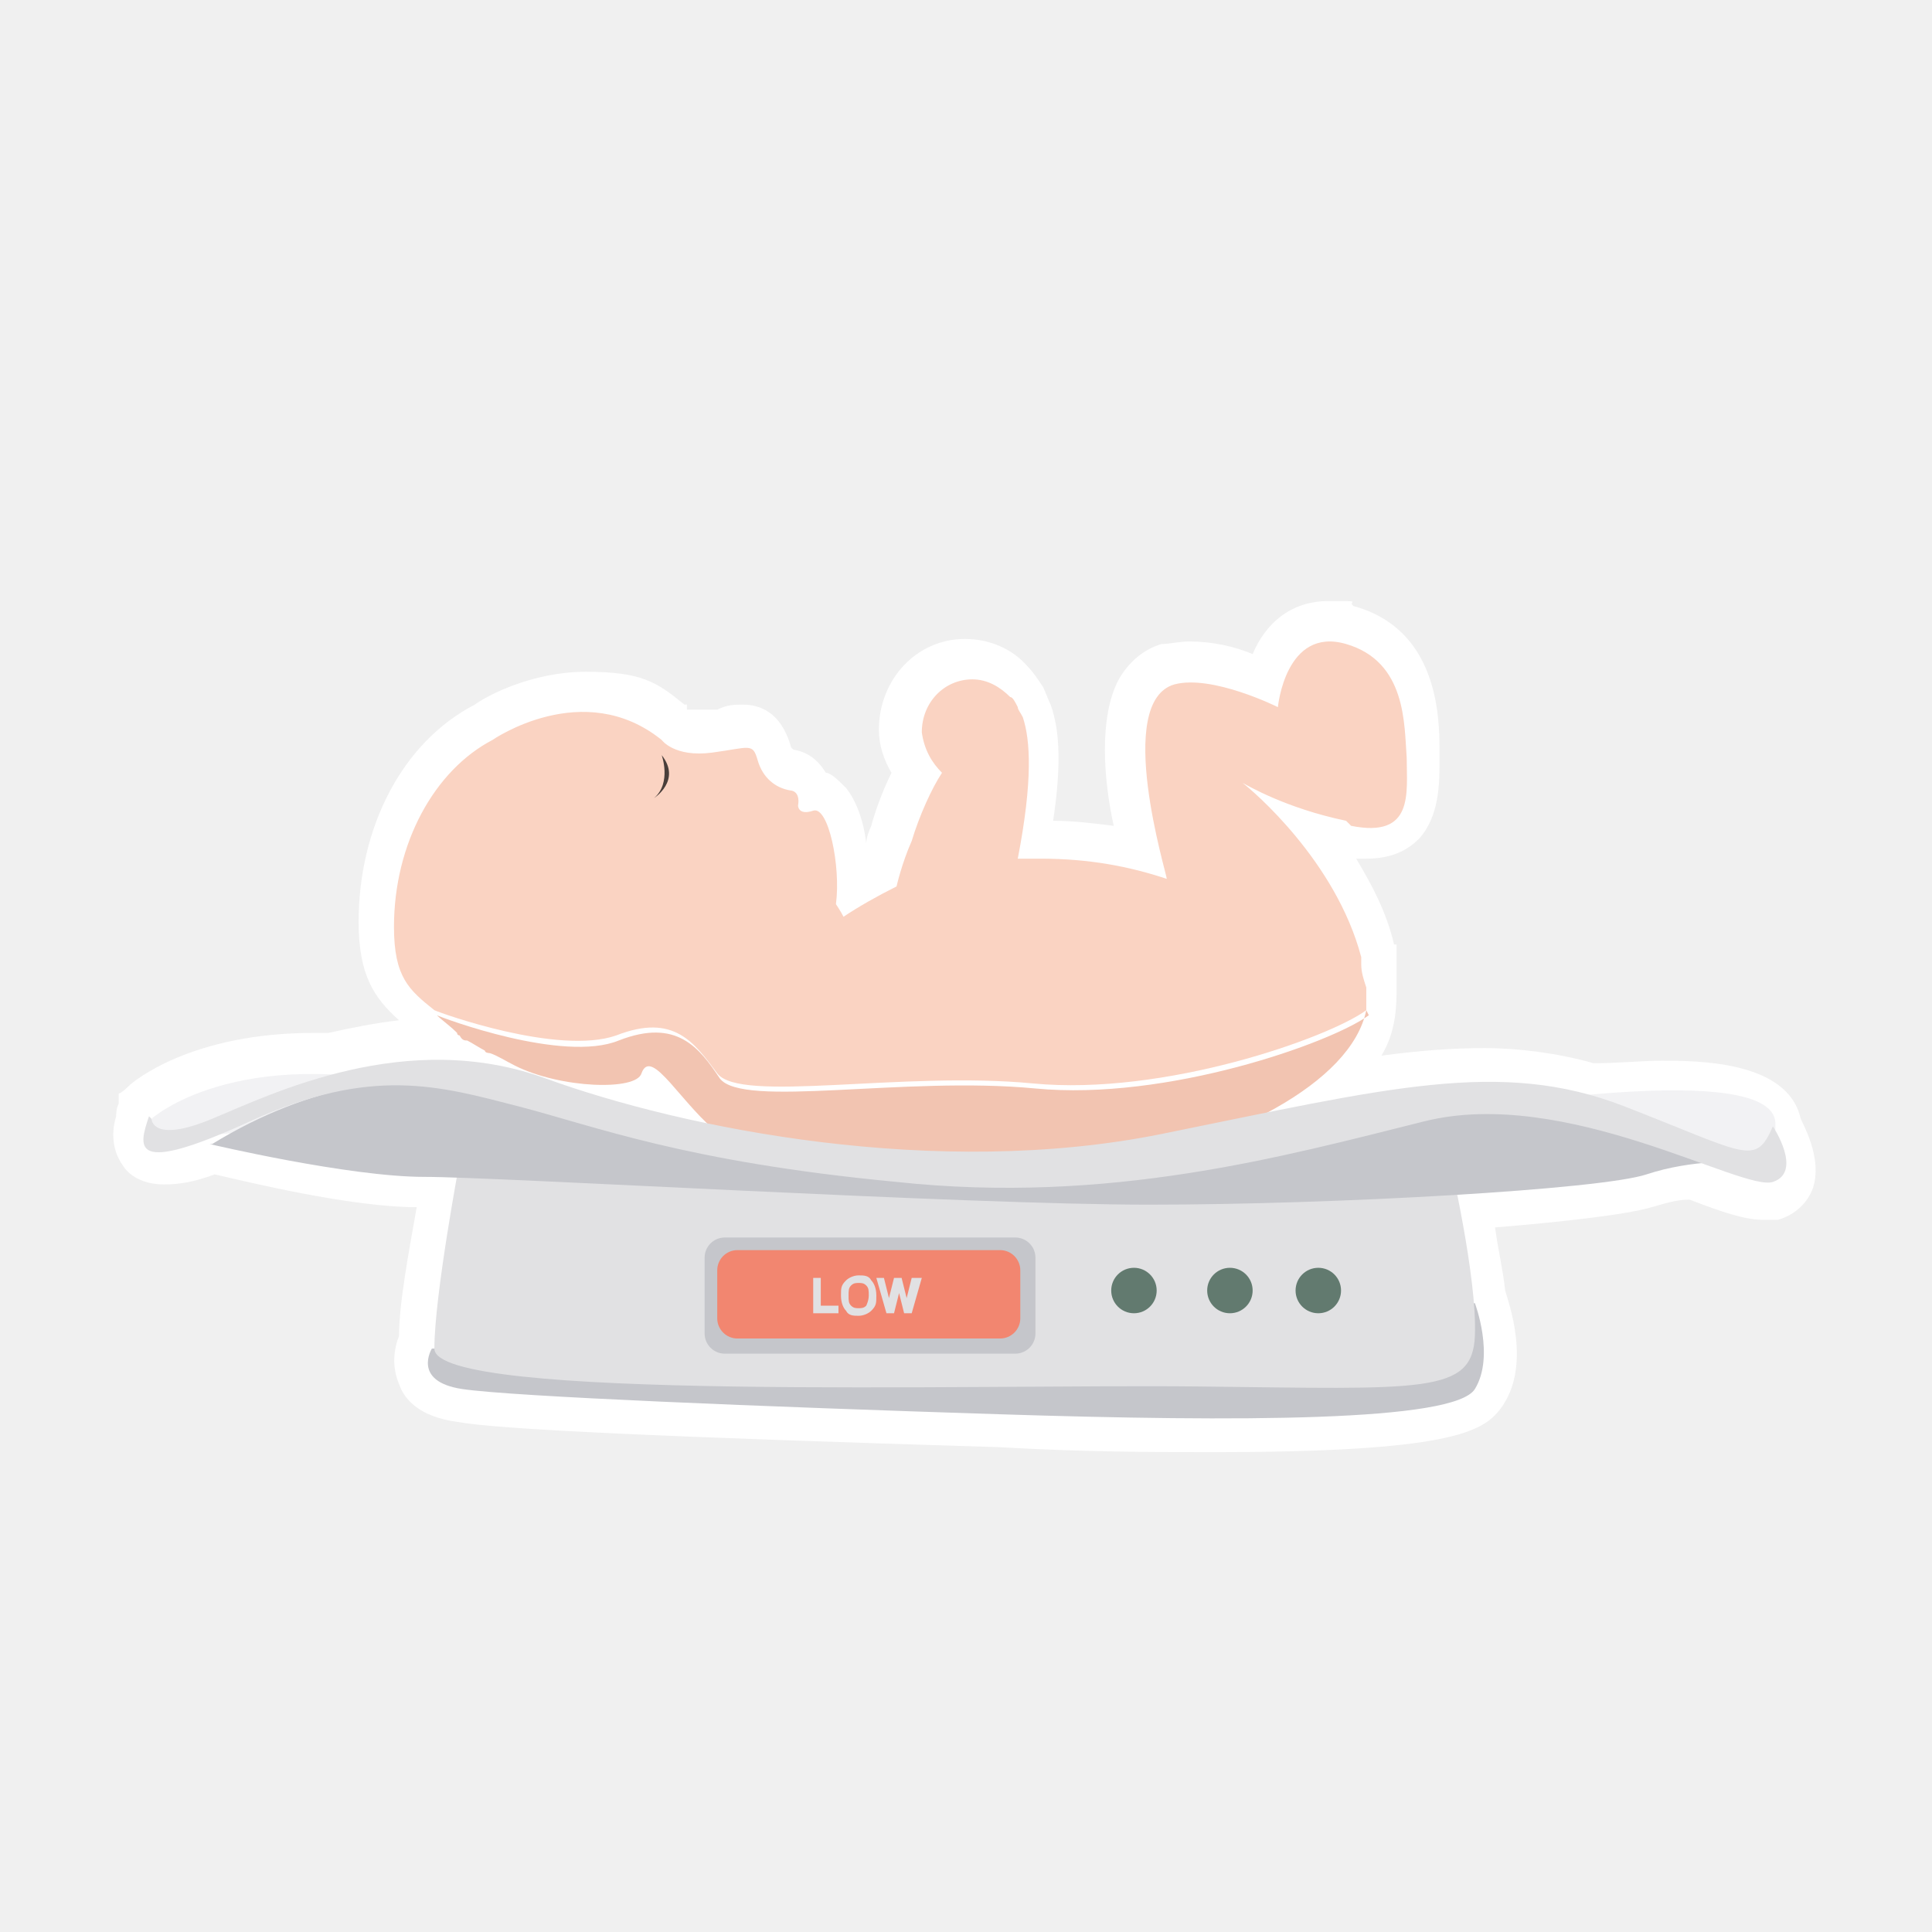
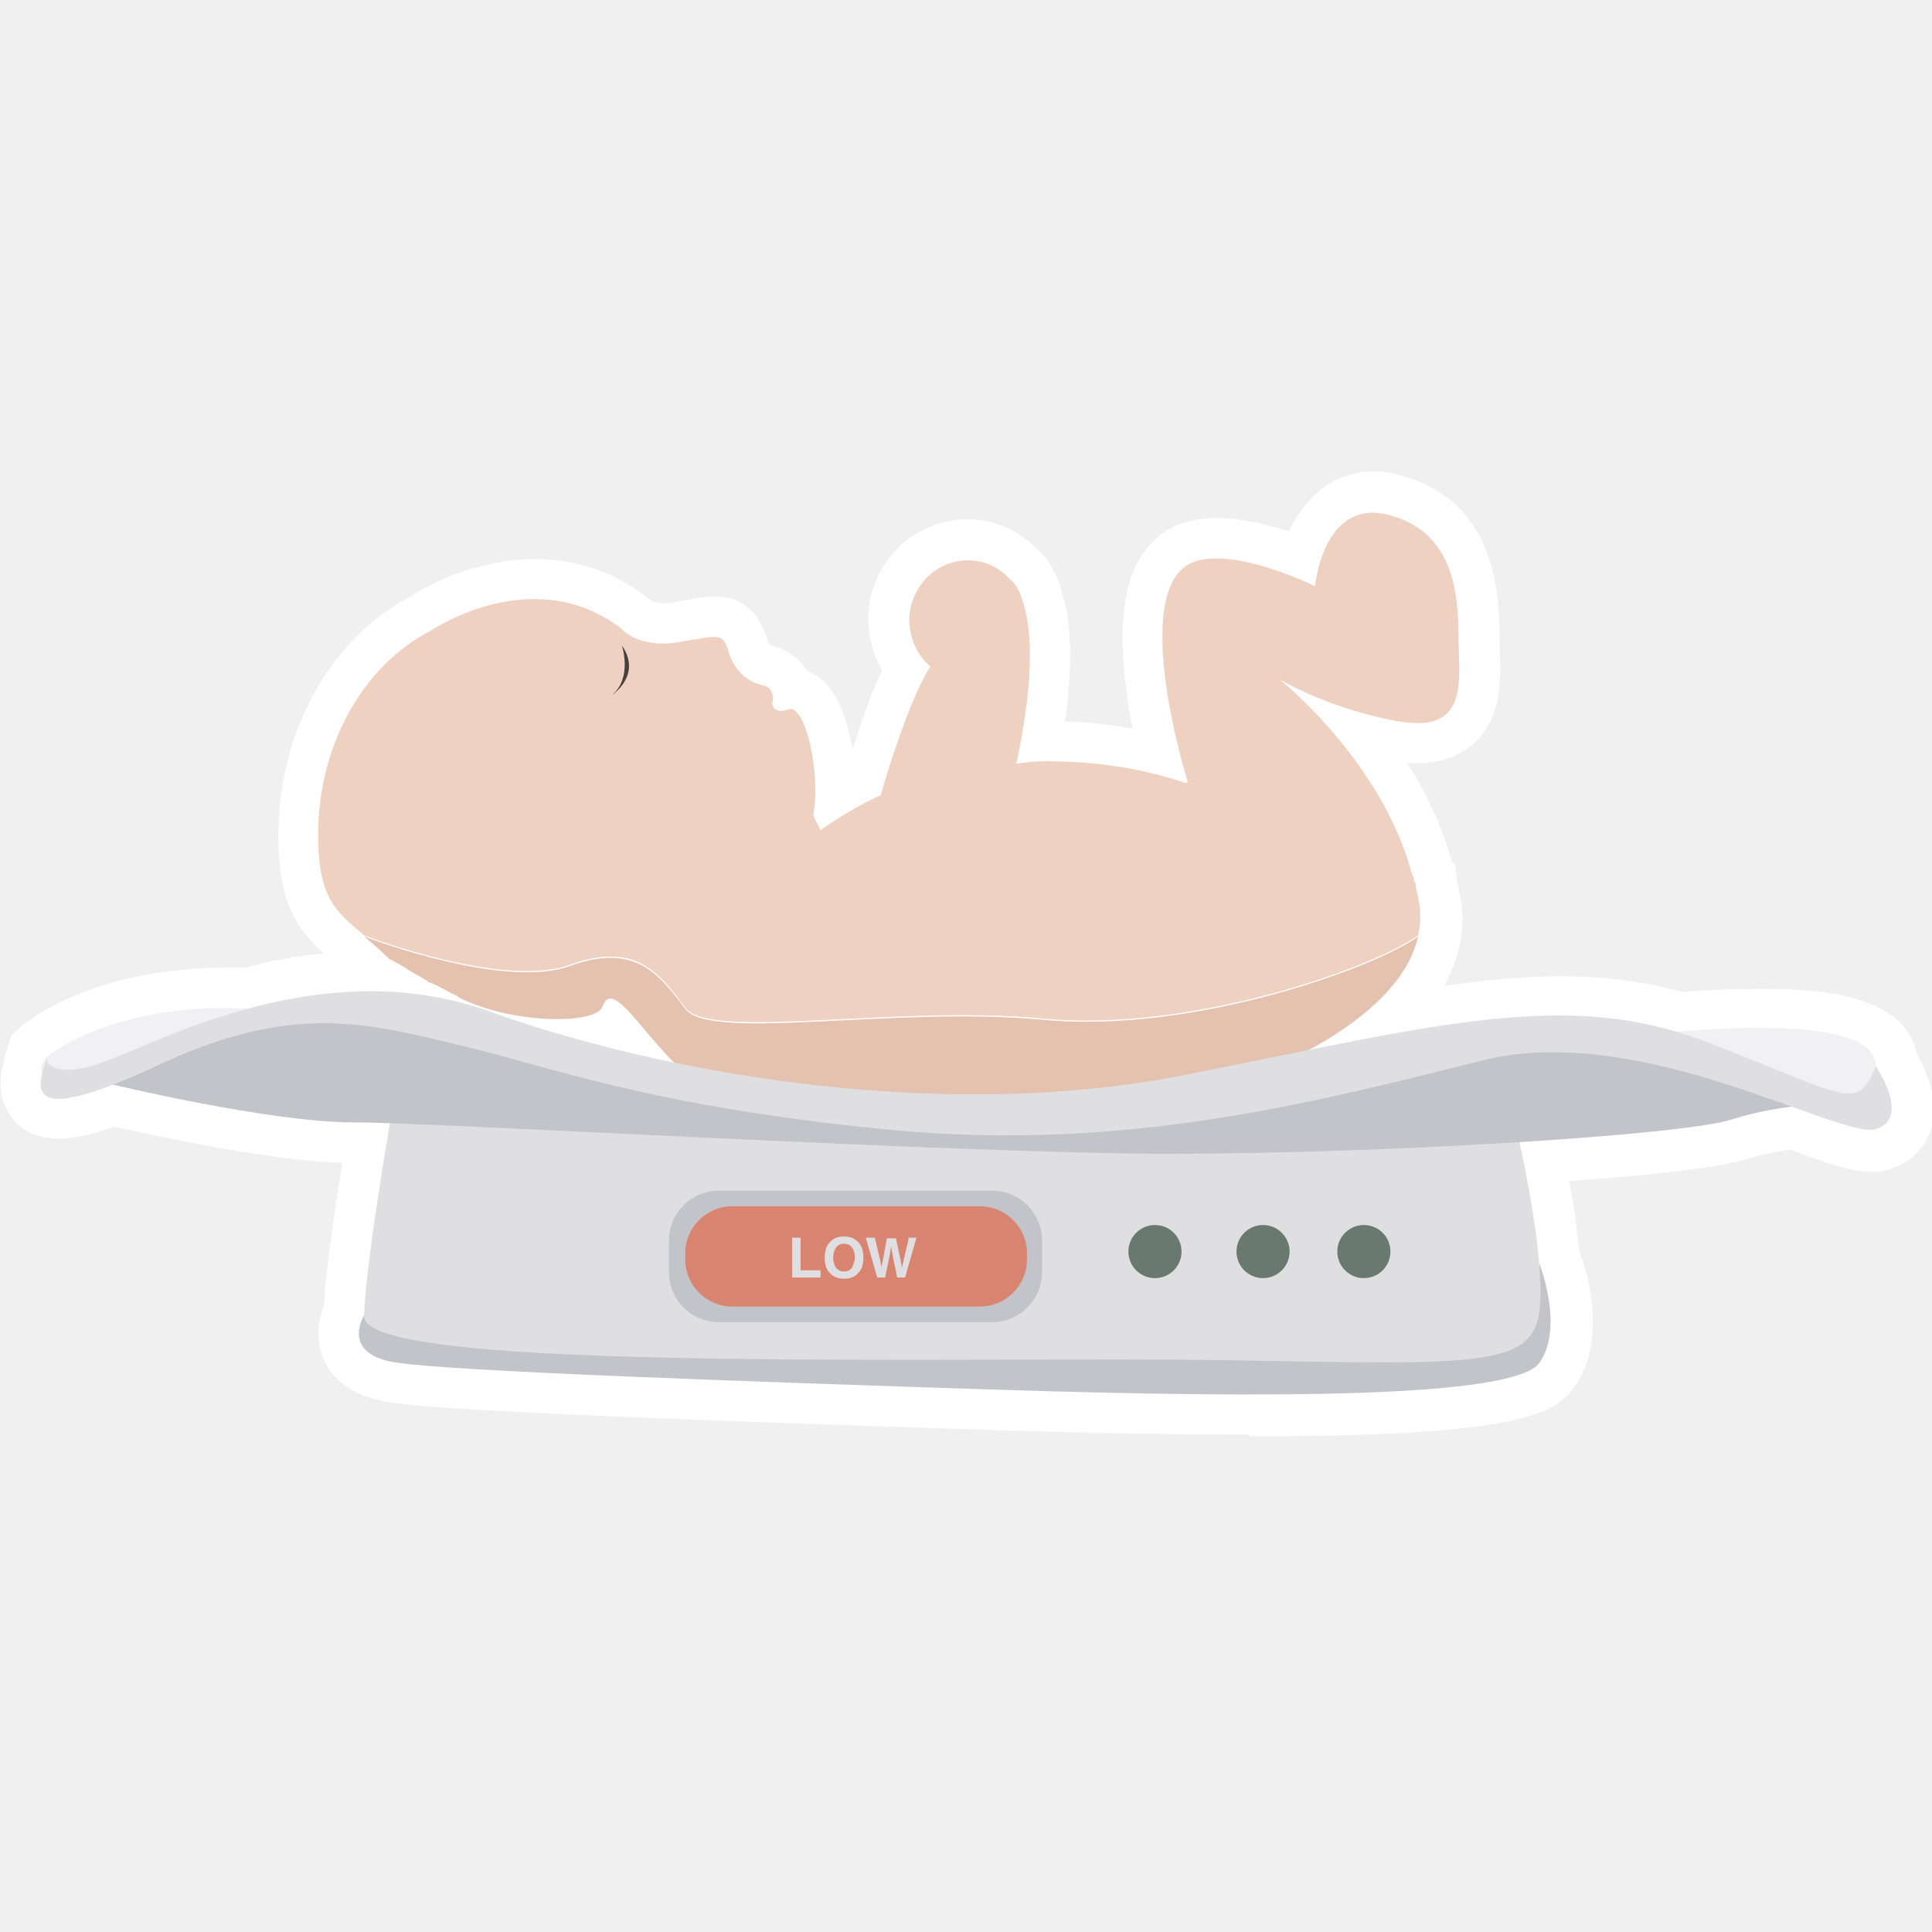
- <svg xmlns="http://www.w3.org/2000/svg" id="Livello_1" data-name="Livello 1" version="1.1" viewBox="0 0 76.5 76.5">
+ <svg xmlns="http://www.w3.org/2000/svg" id="Complications" viewBox="0 0 32 32">
  <defs>
-     <style>
-       .cls-1 {
-         fill: #f2c4b1;
-       }
- 
-       .cls-1, .cls-2, .cls-3, .cls-4, .cls-5, .cls-6, .cls-7, .cls-8, .cls-9 {
-         stroke-width: 0px;
-       }
- 
-       .cls-2 {
-         fill: #e1e1e3;
-       }
- 
-       .cls-3 {
-         fill: #c5c6cb;
-       }
- 
-       .cls-4 {
-         fill: #493e3a;
-       }
- 
-       .cls-5 {
-         fill: #627a6f;
-       }
- 
-       .cls-6 {
-         fill: #fad3c2;
-       }
- 
-       .cls-7 {
-         fill: #f28670;
-       }
- 
-       .cls-8 {
-         fill: #f2f2f4;
-       }
- 
-       .cls-9 {
-         fill: #fff;
-       }
-     </style>
+     <style>.cls-1{fill:#d88470;}.cls-1,.cls-2,.cls-3,.cls-4,.cls-5,.cls-6,.cls-7,.cls-8,.cls-9,.cls-10{stroke-width:0px;}.cls-2{fill:none;}.cls-3{fill:#dfdfe1;}.cls-4{fill:#c3c4c9;}.cls-5{fill:#48403d;}.cls-6{fill:#eed1c0;}.cls-7{fill:#69796f;}.cls-8{fill:#f1f1f3;}.cls-9{fill:#fff;}.cls-10{fill:#e4c2af;}</style>
  </defs>
-   <path class="cls-9" d="M48.2,57.5c-2.4,0-5.2,0-8.7-.2-13.2-.4-19.8-.7-21.4-1-1.5-.2-2.1-.9-2.3-1.5-.3-.7-.2-1.4,0-1.9,0-1.3.4-3.4.7-5.1-2.6,0-6.7-1-8-1.3-.8.3-1.4.4-2,.4-.9,0-1.4-.4-1.6-.7-.6-.8-.4-1.7-.3-2,0-.1,0-.3.1-.5v-.4c.1,0,.4-.3.4-.3.2-.2,2.5-2.1,7.3-2.1s.4,0,.6,0c.9-.2,1.9-.4,2.8-.5-1-.9-1.6-1.8-1.6-3.9,0-3.7,1.7-7.1,4.6-8.6.4-.3,2.2-1.3,4.4-1.3s2.8.4,3.9,1.3h.1c0,.1,0,.2,0,.2,0,0,.2,0,.4,0s.2,0,.3,0h.5c.4-.2.7-.2,1-.2.7,0,1.5.3,1.9,1.6,0,.1.1.2.2.2.5.1.9.4,1.2.9.2,0,.5.3.8.6.4.5.7,1.3.8,2.2,0-.2.1-.5.2-.7.1-.4.4-1.3.8-2.1-.3-.5-.5-1.1-.5-1.7,0-2,1.5-3.6,3.4-3.6h0c1,0,1.9.4,2.5,1.1.2.2.4.5.6.8.1.2.2.5.3.7.4,1.1.4,2.6.1,4.6.8,0,1.6.1,2.4.2-.4-1.8-.6-4.3.2-5.8.4-.7,1-1.2,1.7-1.4.3,0,.7-.1,1.1-.1.9,0,1.8.2,2.5.5.5-1.2,1.5-2.1,3-2.1s.7,0,1,.2c3.3.9,3.4,4.3,3.4,5.7v.4c0,.9,0,2.2-.8,3.1-.4.4-1,.8-2.1.8s-.2,0-.4,0c.6,1,1.2,2.1,1.5,3.4,0,0,0,0,0,0h.1c0,.1,0,.6,0,.6,0,.1,0,.2,0,.4,0,.2,0,.4,0,.6,0,.8,0,1.8-.6,2.8,1.5-.2,2.8-.3,4.1-.3s2.9.2,4.3.6c1,0,1.9-.1,2.7-.1,1.4,0,5,0,5.5,2.3.3.6.8,1.7.5,2.7-.2.6-.7,1.1-1.4,1.3-.2,0-.4,0-.6,0h0c-.7,0-1.6-.3-2.9-.8-.6,0-1.1.2-1.5.3-1,.3-3.7.6-6.2.8.1.8.3,1.6.4,2.5.1.4,1.1,3-.2,4.7-.7.9-2,1.7-11.4,1.7Z" />
-   <g>
-     <path class="cls-6" d="M53.3,32.5c-2.4-.5-3.9-1.4-4.1-1.5.4.3,3.7,3.1,4.7,6.9,0,0,0,.1,0,.2s0,0,0,.1c0,.3.1.6.2.9,0,.3,0,.6,0,.9-1.5,1.1-8,3.4-13.2,2.9-5.2-.5-11.6.8-12.5-.4-.9-1.2-1.7-2.4-4-1.5-2.3.8-7-.9-7.2-1h0c-1-.8-1.6-1.3-1.6-3.3,0-3.3,1.6-6.2,3.9-7.4,0,0,3.6-2.5,6.7,0,0,0,.5.7,2,.5,1.5-.2,1.6-.4,1.8.3.2.7.7,1.1,1.3,1.2,0,0,.4,0,.3.6,0,0,0,.4.6.2.6-.2,1.1,2.2.9,3.7,0,0,.2.3.3.5h0c.6-.4,1.3-.8,2.1-1.2,0,0,.2-.9.6-1.8.3-1,.8-2.1,1.2-2.7-.4-.4-.7-.9-.8-1.6,0-1.2.9-2.1,2-2.1.6,0,1.1.3,1.5.7.1,0,.2.2.3.4,0,.1.1.2.2.4.3.9.4,2.5-.2,5.6t0,0c.3,0,.6,0,.9,0,1.9,0,3.5.3,5,.8,0,0,0,0,0,0,0-.2-2.1-7,.3-7.7,1.5-.4,4.1.9,4.1.9,0,0,.3-3.2,2.7-2.5,2.4.7,2.3,3.2,2.4,4.5,0,1.4.3,3.2-2.2,2.7Z" />
-     <path class="cls-1" d="M54.1,40c-1.2,5.8-19.1,9.6-25.5,5-1.6-1.2-2.8-3.6-3.2-2.5-.2.7-3.2.6-5-.3,0,0,0,0,0,0-.4-.2-.7-.4-1-.5,0,0,0,0,0,0,0,0-.2,0-.2-.1-.2-.1-.5-.3-.7-.4-.1,0-.2,0-.3-.2,0,0-.1,0-.1-.1h0c-.3-.3-.6-.5-.8-.7.2.1,5,1.9,7.2,1,2.3-.9,3.2.3,4,1.5.9,1.2,7.3-.1,12.5.4,5.2.5,11.7-1.8,13.2-2.9Z" />
-     <path class="cls-8" d="M6,44.3s3.3-3,11-1.2c7.6,1.8,20.5,4.7,32.7,2.3,12.2-2.4,20.6-3.1,20.6-.9s-1.2,1.3-4.4.6-20.4,2.5-20.4,2.5l-32.8-3.2s-8.1,1.4-6.6-.2Z" />
-     <path class="cls-3" d="M17.1,53.4s-.8,1.3,1.2,1.6,11.9.7,21.3,1,18,.3,18.8-1,0-3.4,0-3.4l-41.3,1.8Z" />
-     <path class="cls-2" d="M18.2,46s-1,5.3-1,7.4c0,2.1,21.4,1.4,30.3,1.5s10.8.3,10.9-2c.1-2.3-1-7-1-7H18.2Z" />
-     <path class="cls-3" d="M8.3,45.3s5.5,1.3,8.5,1.3,21.3,1.1,28.7,1.1,17.9-.6,19.7-1.2,3.7-.5,3.7-.5c0,0-8.4-4.6-15.9-1.4-7.5,3.2-24.3.6-27.3,0-3.1-.6-9.3-4.2-17.3.7Z" />
-     <path class="cls-2" d="M6,44.3s0,1,2.4,0,7.7-3.6,13.2-1.6c5.5,2,15.5,4,24.4,2.2s13.4-3,18.3-1.1,5.2,2.4,5.9.8c0,0,1.2,1.8,0,2.2s-8.2-3.8-13.8-2.4-12.5,3.3-20.9,2.4c-8.4-.8-11.9-2.2-15-3s-5.8-1.6-10.6.6c-4.8,2.2-4.4,1-4-.2Z" />
-     <rect class="cls-3" x="32.1" y="44.7" width="4.6" height="13.1" rx=".8" ry=".8" transform="translate(85.7 16.9) rotate(90)" />
-     <rect class="cls-7" x="28.4" y="49.5" width="12" height="3.5" rx=".8" ry=".8" />
-     <circle class="cls-5" cx="44.9" cy="51.1" r=".9" />
-     <circle class="cls-5" cx="48.7" cy="51.1" r=".9" />
-     <circle class="cls-5" cx="52.2" cy="51.1" r=".9" />
-     <g>
-       <path class="cls-2" d="M32.2,50.6h.3v1.1h.7v.3h-1v-1.4Z" />
-       <path class="cls-2" d="M34,52.1c-.2,0-.4,0-.5-.2-.1-.1-.2-.3-.2-.6s0-.4.2-.6c.1-.1.3-.2.5-.2s.4,0,.5.2c.1.1.2.3.2.6s0,.4-.2.6c-.1.1-.3.2-.5.2ZM34.3,51.7c0,0,.1-.2.1-.4s0-.3-.1-.4-.2-.1-.3-.1-.2,0-.3.1-.1.2-.1.4,0,.3.1.4.2.1.3.1.2,0,.3-.1Z" />
-       <path class="cls-2" d="M36.2,50.6h.3l-.4,1.4h-.3l-.2-.8v-.3s0,.3,0,.3l-.2.8h-.3l-.4-1.4h.3l.2.8v.2s0-.2,0-.2l.2-.8h.3l.2.8v.2s0-.2,0-.2l.2-.8Z" />
-     </g>
-     <path class="cls-4" d="M26.2,29.9s.4,1.1-.3,1.7c0,0,1.1-.7.3-1.7Z" />
-   </g>
+   <rect class="cls-2" width="32" height="32" />
+   <path class="cls-9" d="M20.68,23.76c-1.14,0-2.48-.02-4.1-.07-6.22-.2-9.33-.34-10.11-.46-.69-.1-.98-.43-1.1-.7-.16-.35-.09-.68-.01-.88.04-.63.19-1.63.31-2.39-1.25-.04-3.16-.46-3.78-.6-.39.14-.68.2-.92.2-.42,0-.65-.19-.77-.34-.28-.36-.18-.79-.14-.93.01-.06.04-.16.07-.26l.06-.18.14-.13c.11-.1,1.18-.99,3.42-.99.1,0,.2,0,.3,0,.44-.12.88-.2,1.31-.24-.46-.42-.73-.85-.75-1.85-.03-1.76.83-3.35,2.19-4.06.2-.13,1.03-.62,2.06-.62.68,0,1.3.21,1.84.62l.07.05.02.02s.08.04.2.04c.04,0,.09,0,.15-.01l.22-.04c.2-.04.34-.06.48-.06.31,0,.71.13.88.74.02.07.05.07.09.08.23.06.44.21.56.42.12.04.25.12.36.26.19.23.32.62.39,1.03.03-.1.07-.21.11-.33.06-.2.21-.61.38-.98-.14-.24-.22-.52-.23-.8-.02-.93.71-1.68,1.62-1.7h0c.46,0,.88.18,1.18.5.11.09.21.22.28.37.07.12.1.23.12.31.17.51.19,1.23.06,2.17.38.01.75.05,1.12.12-.17-.86-.3-2.04.08-2.75.18-.34.45-.57.8-.67.16-.05.33-.07.52-.07.4,0,.83.11,1.19.22.26-.55.72-.99,1.4-.99.16,0,.33.02.49.08,1.57.44,1.59,2.01,1.6,2.68v.21c.02.44.04,1.05-.37,1.48-.17.17-.47.38-.99.38-.05,0-.11,0-.17,0,.3.47.56,1.01.73,1.6,0,0,0,.02.01.03l.05.05.03.23c0,.06.02.11.03.17.02.09.03.17.05.27.04.38-.01.84-.29,1.34.69-.1,1.33-.16,1.94-.16.72,0,1.38.09,2.01.26.48-.04.92-.05,1.3-.05.67,0,2.37,0,2.58,1.08.16.28.39.8.22,1.28-.11.31-.35.53-.68.63-.09.03-.18.04-.28.04h0c-.33,0-.75-.14-1.36-.37-.28.04-.52.1-.73.16-.47.15-1.74.28-2.93.36.07.36.13.78.17,1.17.07.17.51,1.4-.08,2.24-.31.45-.93.82-5.37.82Z" />
+   <path class="cls-6" d="M23.11,11.94c-1.12-.22-1.83-.64-1.92-.69.19.15,1.73,1.46,2.2,3.24.02.03.03.05.03.08,0,.02,0,.03.02.05.02.15.06.28.08.43.01.15,0,.3-.03.44-.7.52-3.76,1.62-6.22,1.38-2.46-.23-5.5.37-5.92-.18-.42-.56-.81-1.11-1.91-.71-1.07.39-3.3-.44-3.41-.49h0c-.48-.4-.74-.62-.76-1.57-.03-1.57.76-2.91,1.86-3.47,0,0,1.69-1.16,3.16-.04,0,0,.26.33.93.23.68-.11.75-.18.85.16.1.32.31.5.6.56,0,0,.18.05.12.3,0,0,.02.18.27.09.27-.1.54,1.02.41,1.76,0,0,.07.14.12.24h0c.3-.21.61-.4,1-.58,0,0,.11-.41.27-.86.16-.47.37-1,.55-1.27-.21-.18-.34-.45-.35-.75,0-.55.42-1,.96-1.01.29,0,.54.12.71.32.05.03.1.1.14.18.03.05.05.12.07.18.14.42.21,1.19-.1,2.66t-.01.03c.15-.02.3-.04.43-.04.88-.01,1.67.12,2.38.36.01-.01.03-.01.03-.03-.04-.12-1.01-3.31.15-3.65.72-.2,1.96.42,1.96.42,0,0,.14-1.5,1.26-1.17,1.14.32,1.11,1.5,1.12,2.12.01.64.15,1.51-1.03,1.28Z" />
+   <path class="cls-10" d="M23.49,15.5c-.58,2.74-9.03,4.54-12.02,2.37-.73-.55-1.31-1.72-1.49-1.2-.11.31-1.52.29-2.38-.15-.01,0-.02-.02-.02-.02-.18-.08-.32-.18-.47-.23-.02,0-.02-.01-.04-.03-.03-.01-.09-.05-.12-.07-.12-.06-.22-.13-.32-.19-.05-.03-.1-.05-.14-.08-.03,0-.05-.02-.07-.05h-.01c-.14-.14-.27-.25-.38-.34.12.05,2.34.88,3.41.49,1.1-.4,1.49.16,1.91.71.42.55,3.45-.05,5.92.18,2.46.24,5.52-.86,6.22-1.38Z" />
+   <path class="cls-8" d="M.76,17.52s1.58-1.4,5.18-.55,9.67,2.22,15.42,1.09c5.75-1.13,9.71-1.44,9.71-.4s-.55.59-2.06.27-9.64,1.19-9.64,1.19l-15.48-1.5s-3.82.66-3.13-.09Z" />
+   <path class="cls-4" d="M6.02,21.81s-.38.62.55.76,5.64.31,10.03.45,8.49.14,8.9-.45,0-1.63,0-1.63l-19.49.86Z" />
+   <path class="cls-3" d="M6.51,18.31s-.45,2.53-.48,3.49,10.1.66,14.32.73,5.09.14,5.16-.93-.48-3.29-.48-3.29H6.51Z" />
+   <path class="cls-4" d="M1.85,17.96s2.62.63,4,.63,10.07.52,13.53.52,8.47-.3,9.31-.57,1.73-.26,1.73-.26c0,0-3.98-2.17-7.51-.67-3.53,1.5-11.45.3-12.91,0s-4.37-2.01-8.15.35Z" />
+   <path class="cls-3" d="M.76,17.52s.03.45,1.14,0,3.63-1.7,6.23-.76,7.3,1.88,11.52,1.04,6.33-1.43,8.65-.53,2.46,1.15,2.77.39c0,0,.59.86,0,1.04s-3.88-1.79-6.5-1.14-5.88,1.54-9.86,1.15-5.61-1.05-7.06-1.39-2.73-.75-4.98.3-2.08.46-1.9-.09Z" />
+   <rect class="cls-4" x="13.09" y="17.72" width="2.18" height="6.18" rx=".83" ry=".83" transform="translate(34.98 6.63) rotate(90)" />
+   <rect class="cls-1" x="11.35" y="19.98" width="5.66" height="1.66" rx=".78" ry=".78" />
+   <circle class="cls-7" cx="19.13" cy="20.73" r=".44" />
+   <circle class="cls-7" cx="20.92" cy="20.73" r=".44" />
+   <circle class="cls-7" cx="22.59" cy="20.73" r=".44" />
+   <path class="cls-3" d="M13.12,20.5h.14v.54h.33v.12h-.47v-.66Z" />
+   <path class="cls-3" d="M13.98,21.18c-.09,0-.17-.03-.22-.08-.07-.06-.1-.15-.1-.27s.03-.21.1-.27c.05-.05.12-.08.22-.08s.17.03.22.08c.07.06.1.15.1.27s-.03.21-.1.27c-.05.05-.12.08-.22.08ZM14.11,21s.05-.1.05-.17-.02-.13-.05-.17-.08-.06-.13-.06-.1.02-.13.06-.05.1-.05.17.02.13.05.17.08.06.13.06.1-.02.13-.06Z" />
+   <path class="cls-3" d="M15.04,20.5h.14l-.19.66h-.13l-.08-.39-.02-.13-.02.13-.08.39h-.13l-.19-.66h.15l.09.38.02.11.02-.1.07-.38h.15l.08.38.02.11.02-.1.09-.38Z" />
+   <path class="cls-5" d="M10.3,10.69s.18.53-.16.82c0,0,.5-.33.16-.82Z" />
</svg>
